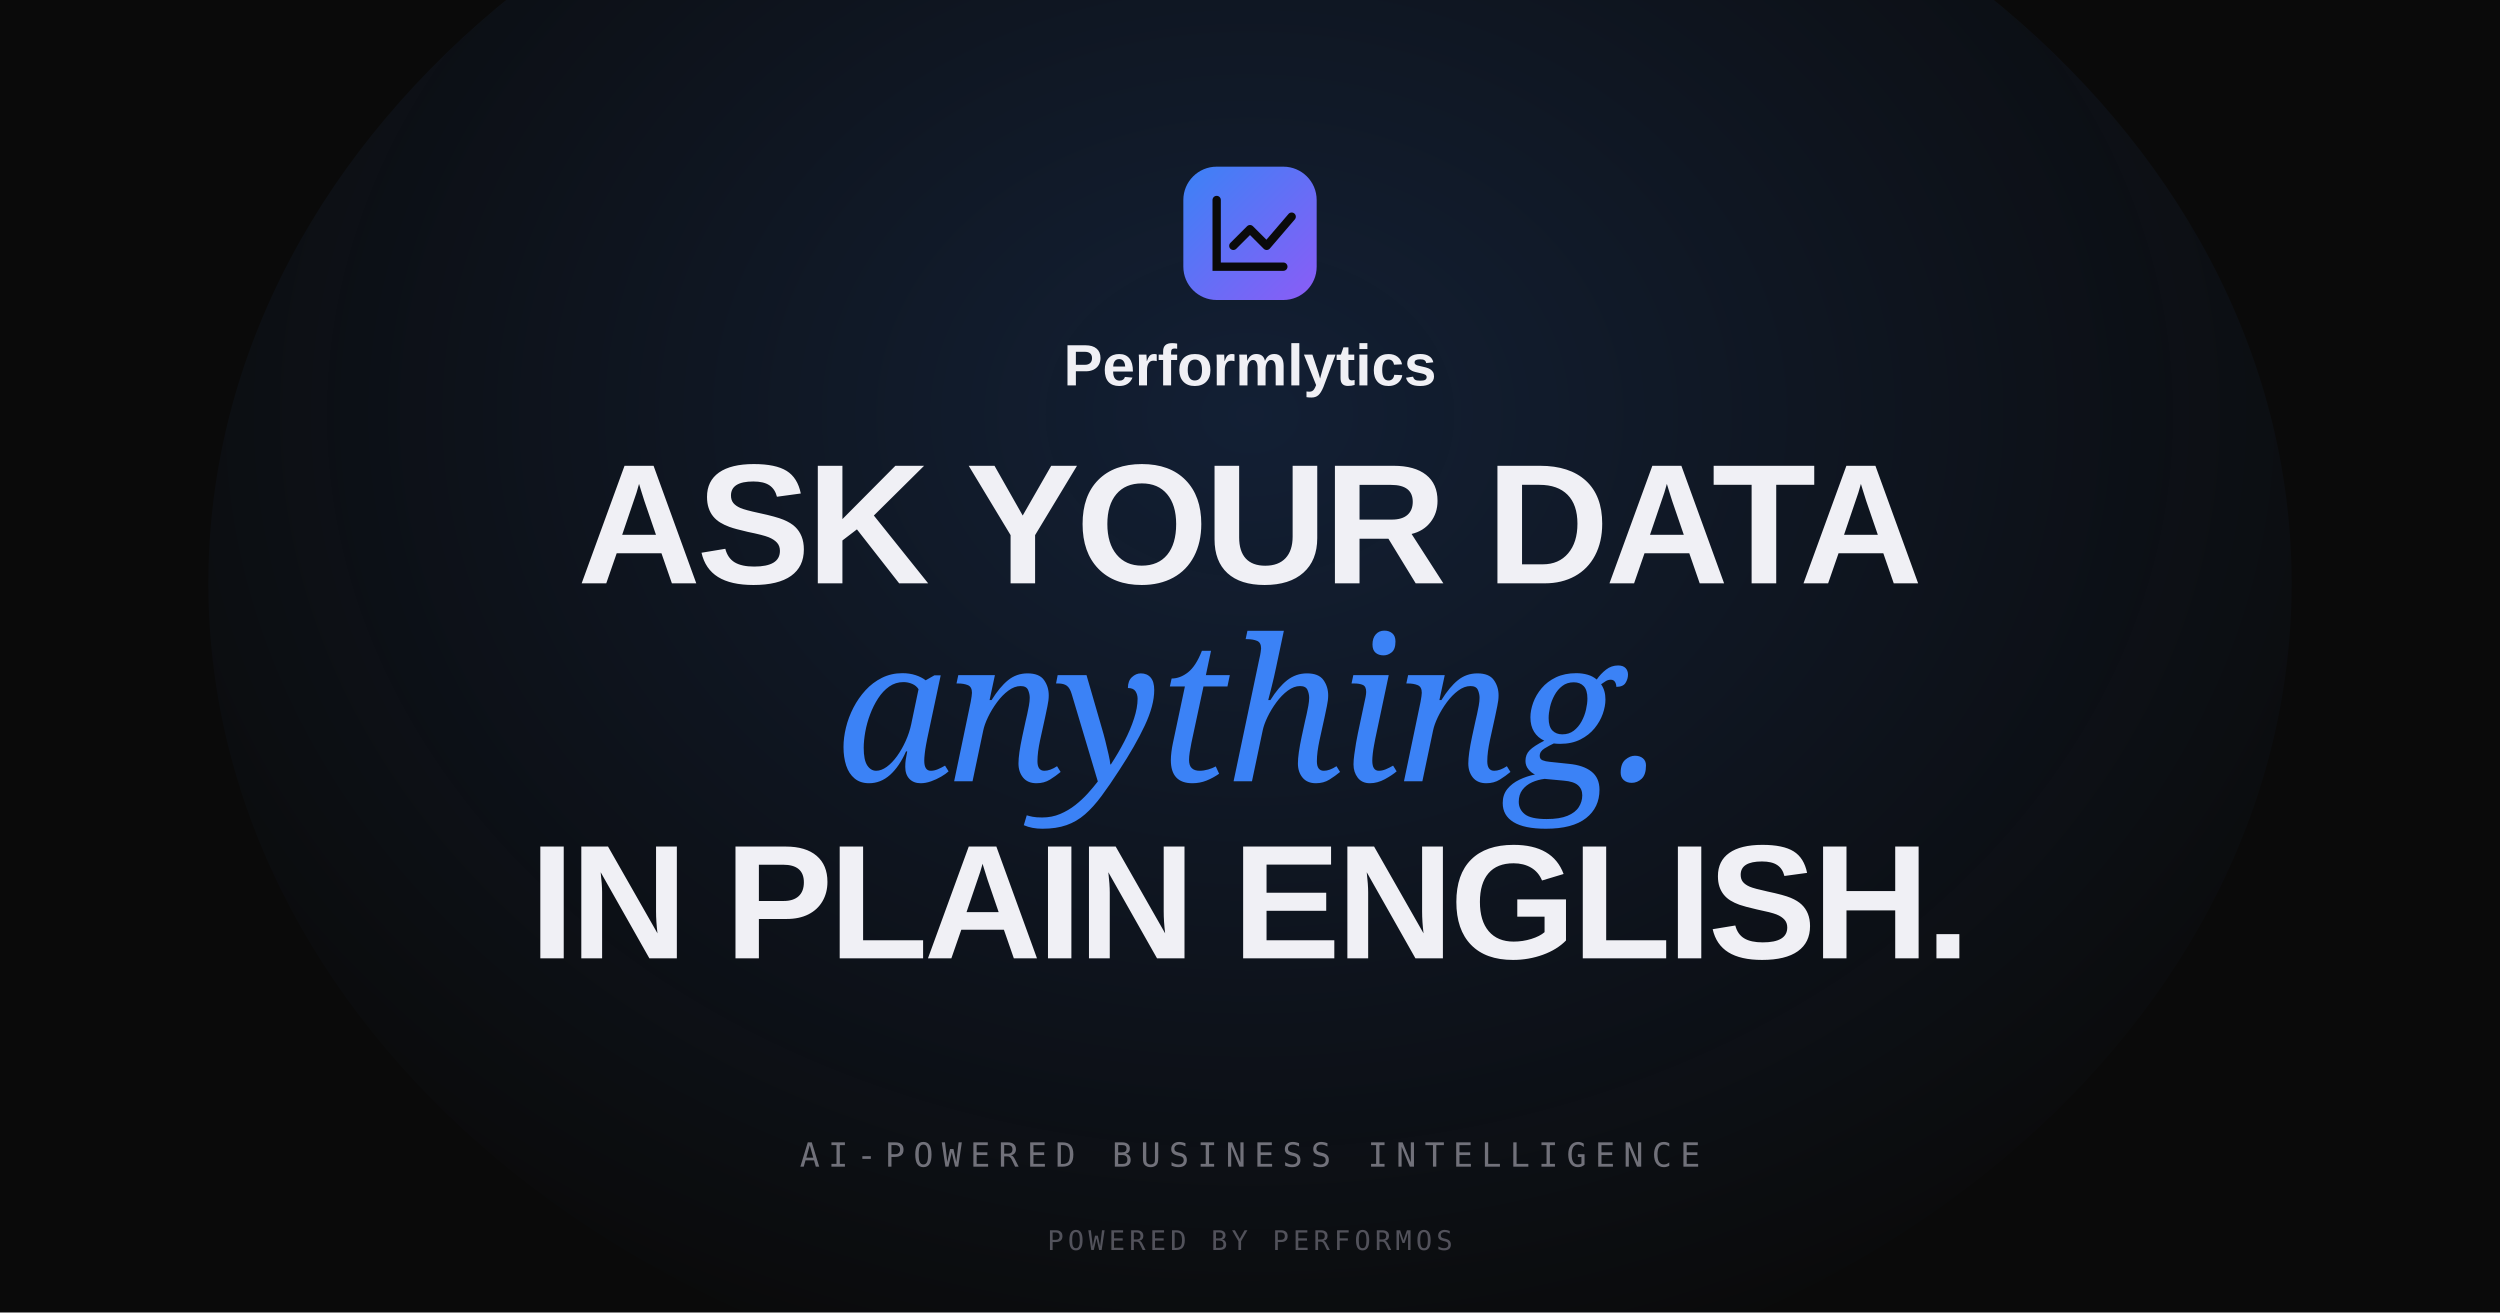
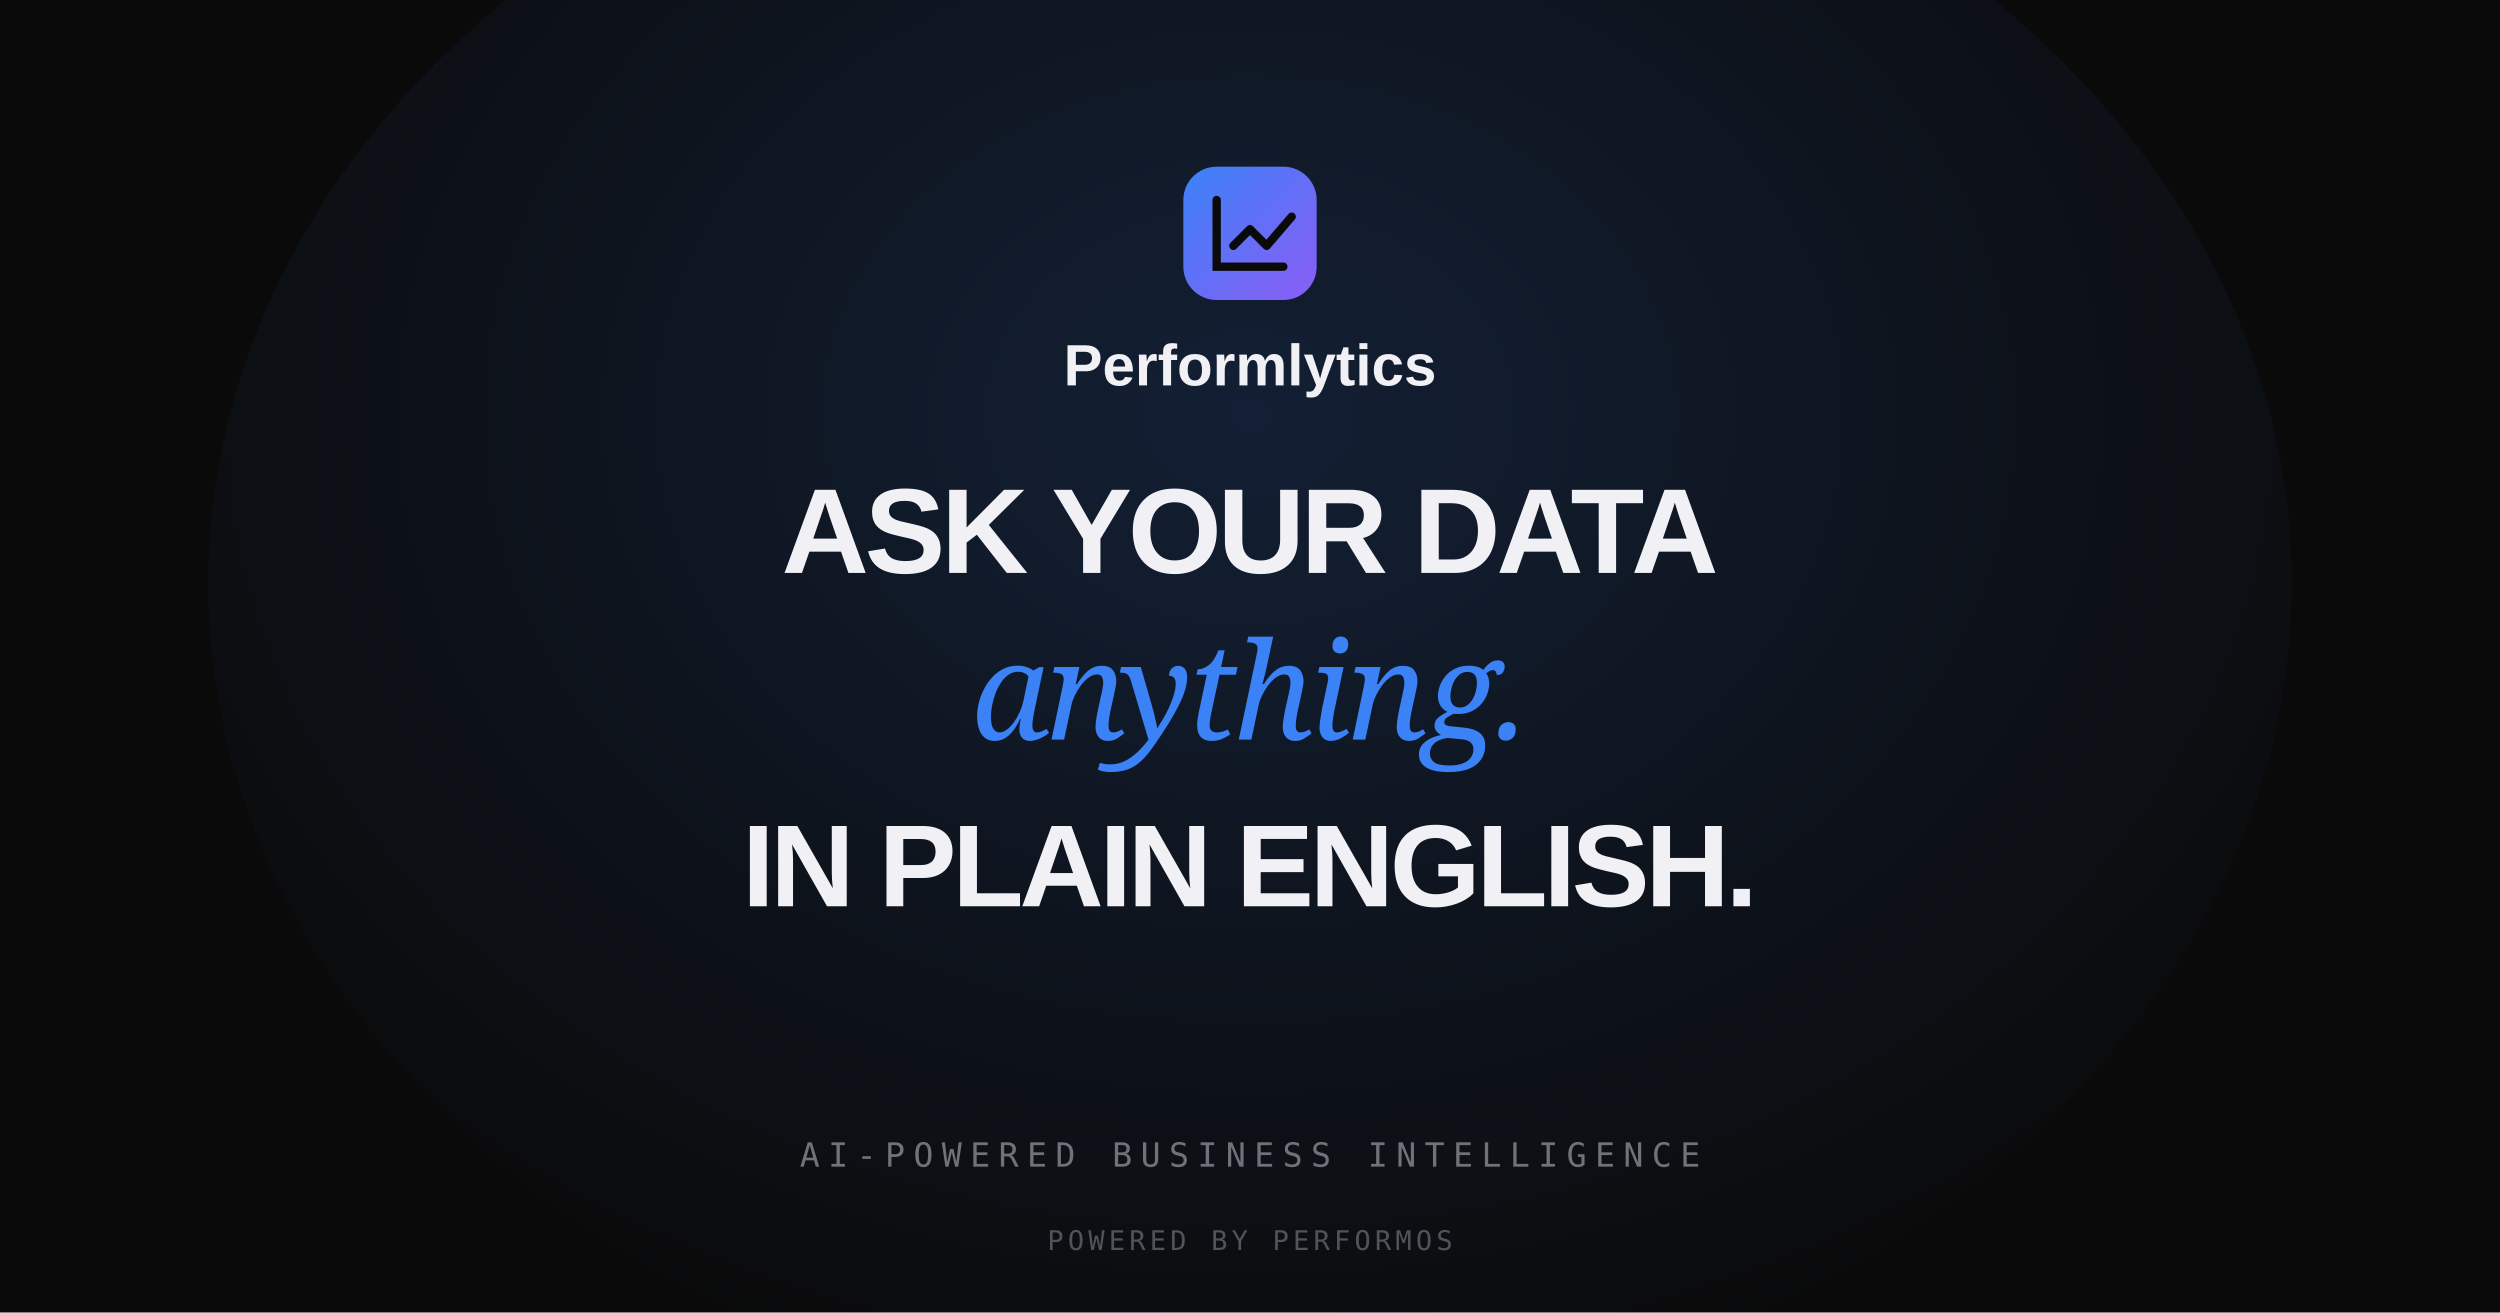
<svg xmlns="http://www.w3.org/2000/svg" viewBox="0 0 1200 630" width="1200" height="630">
  <defs>
    <radialGradient id="g1" cx="50%" cy="40%" r="60%">
      <stop offset="0%" stop-color="#3B82F6" stop-opacity="0.18" />
      <stop offset="100%" stop-color="#3B82F6" stop-opacity="0" />
    </radialGradient>
    <linearGradient id="ibg" x1="0" y1="0" x2="1" y2="1">
      <stop offset="0%" stop-color="#3B82F6" />
      <stop offset="100%" stop-color="#8B5CF6" />
    </linearGradient>
  </defs>
  <rect width="1200" height="630" fill="#0A0A0A" />
  <ellipse cx="600" cy="280" rx="500" ry="400" fill="url(#g1)" />
  <g transform="translate(600, 80)" text-anchor="middle">
    <rect x="-32" y="0" width="64" height="64" rx="16" fill="url(#ibg)" />
    <path d="M-16 16v32h32" stroke="#0A0A0A" stroke-width="4" stroke-linecap="round" fill="none" />
    <path d="M-8 38l8-8 8 8 12-14" stroke="#0A0A0A" stroke-width="4" stroke-linecap="round" stroke-linejoin="round" fill="none" />
    <text x="0" y="105" font-family="Archivo, 'Helvetica Neue', Arial, sans-serif" font-weight="800" font-size="28" fill="#F0F0F5" text-anchor="middle">Performlytics</text>
  </g>
-   <text x="600" y="280" font-family="Archivo, 'Helvetica Neue', Arial, sans-serif" font-weight="900" font-size="82" fill="#F0F0F5" text-anchor="middle" letter-spacing="-2">ASK YOUR DATA</text>
-   <text x="600" y="375" font-family="'Instrument Serif', Georgia, serif" font-style="italic" font-size="95" fill="#3B82F6" text-anchor="middle" letter-spacing="-2">anything.</text>
-   <text x="600" y="460" font-family="Archivo, 'Helvetica Neue', Arial, sans-serif" font-weight="900" font-size="78" fill="#F0F0F5" text-anchor="middle" letter-spacing="-2">IN PLAIN ENGLISH.</text>
+   <text x="600" y="275" font-family="Archivo, 'Helvetica Neue', Arial, sans-serif" font-weight="900" font-size="58" fill="#F0F0F5" text-anchor="middle" letter-spacing="-2">ASK YOUR DATA</text>
+   <text x="600" y="355" font-family="'Instrument Serif', Georgia, serif" font-style="italic" font-size="65" fill="#3B82F6" text-anchor="middle" letter-spacing="-2">anything.</text>
+   <text x="600" y="435" font-family="Archivo, 'Helvetica Neue', Arial, sans-serif" font-weight="900" font-size="56" fill="#F0F0F5" text-anchor="middle" letter-spacing="-2">IN PLAIN ENGLISH.</text>
  <text x="600" y="560" font-family="'JetBrains Mono', monospace" font-size="16" font-weight="500" fill="#71717A" text-anchor="middle" letter-spacing="4">AI-POWERED BUSINESS INTELLIGENCE</text>
  <text x="600" y="600" font-family="'JetBrains Mono', monospace" font-size="13" fill="#52525B" text-anchor="middle" letter-spacing="2">POWERED BY PERFORMOS</text>
</svg>
